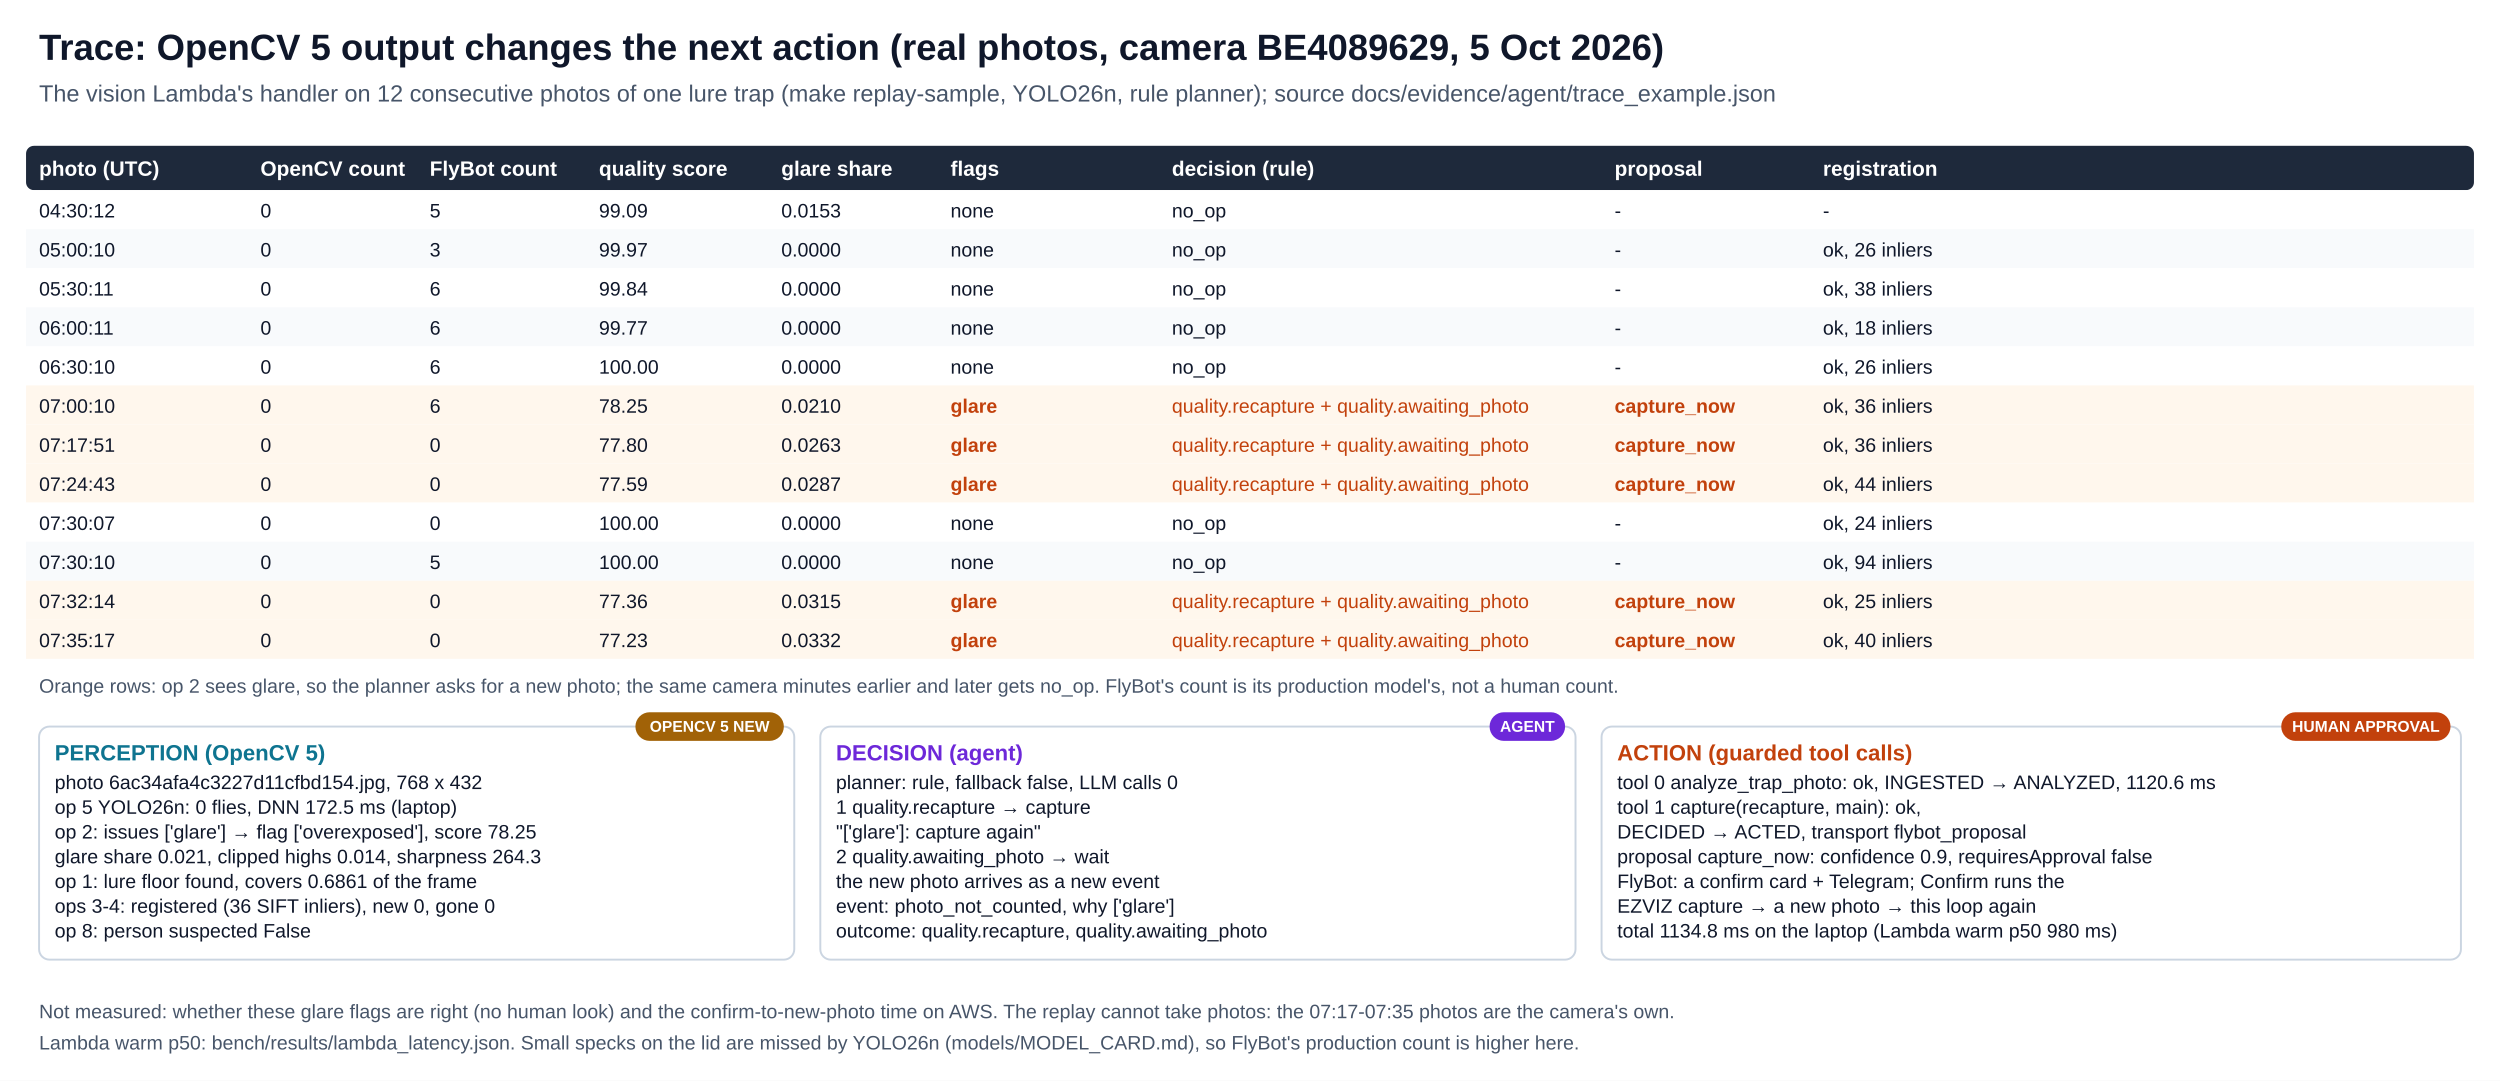
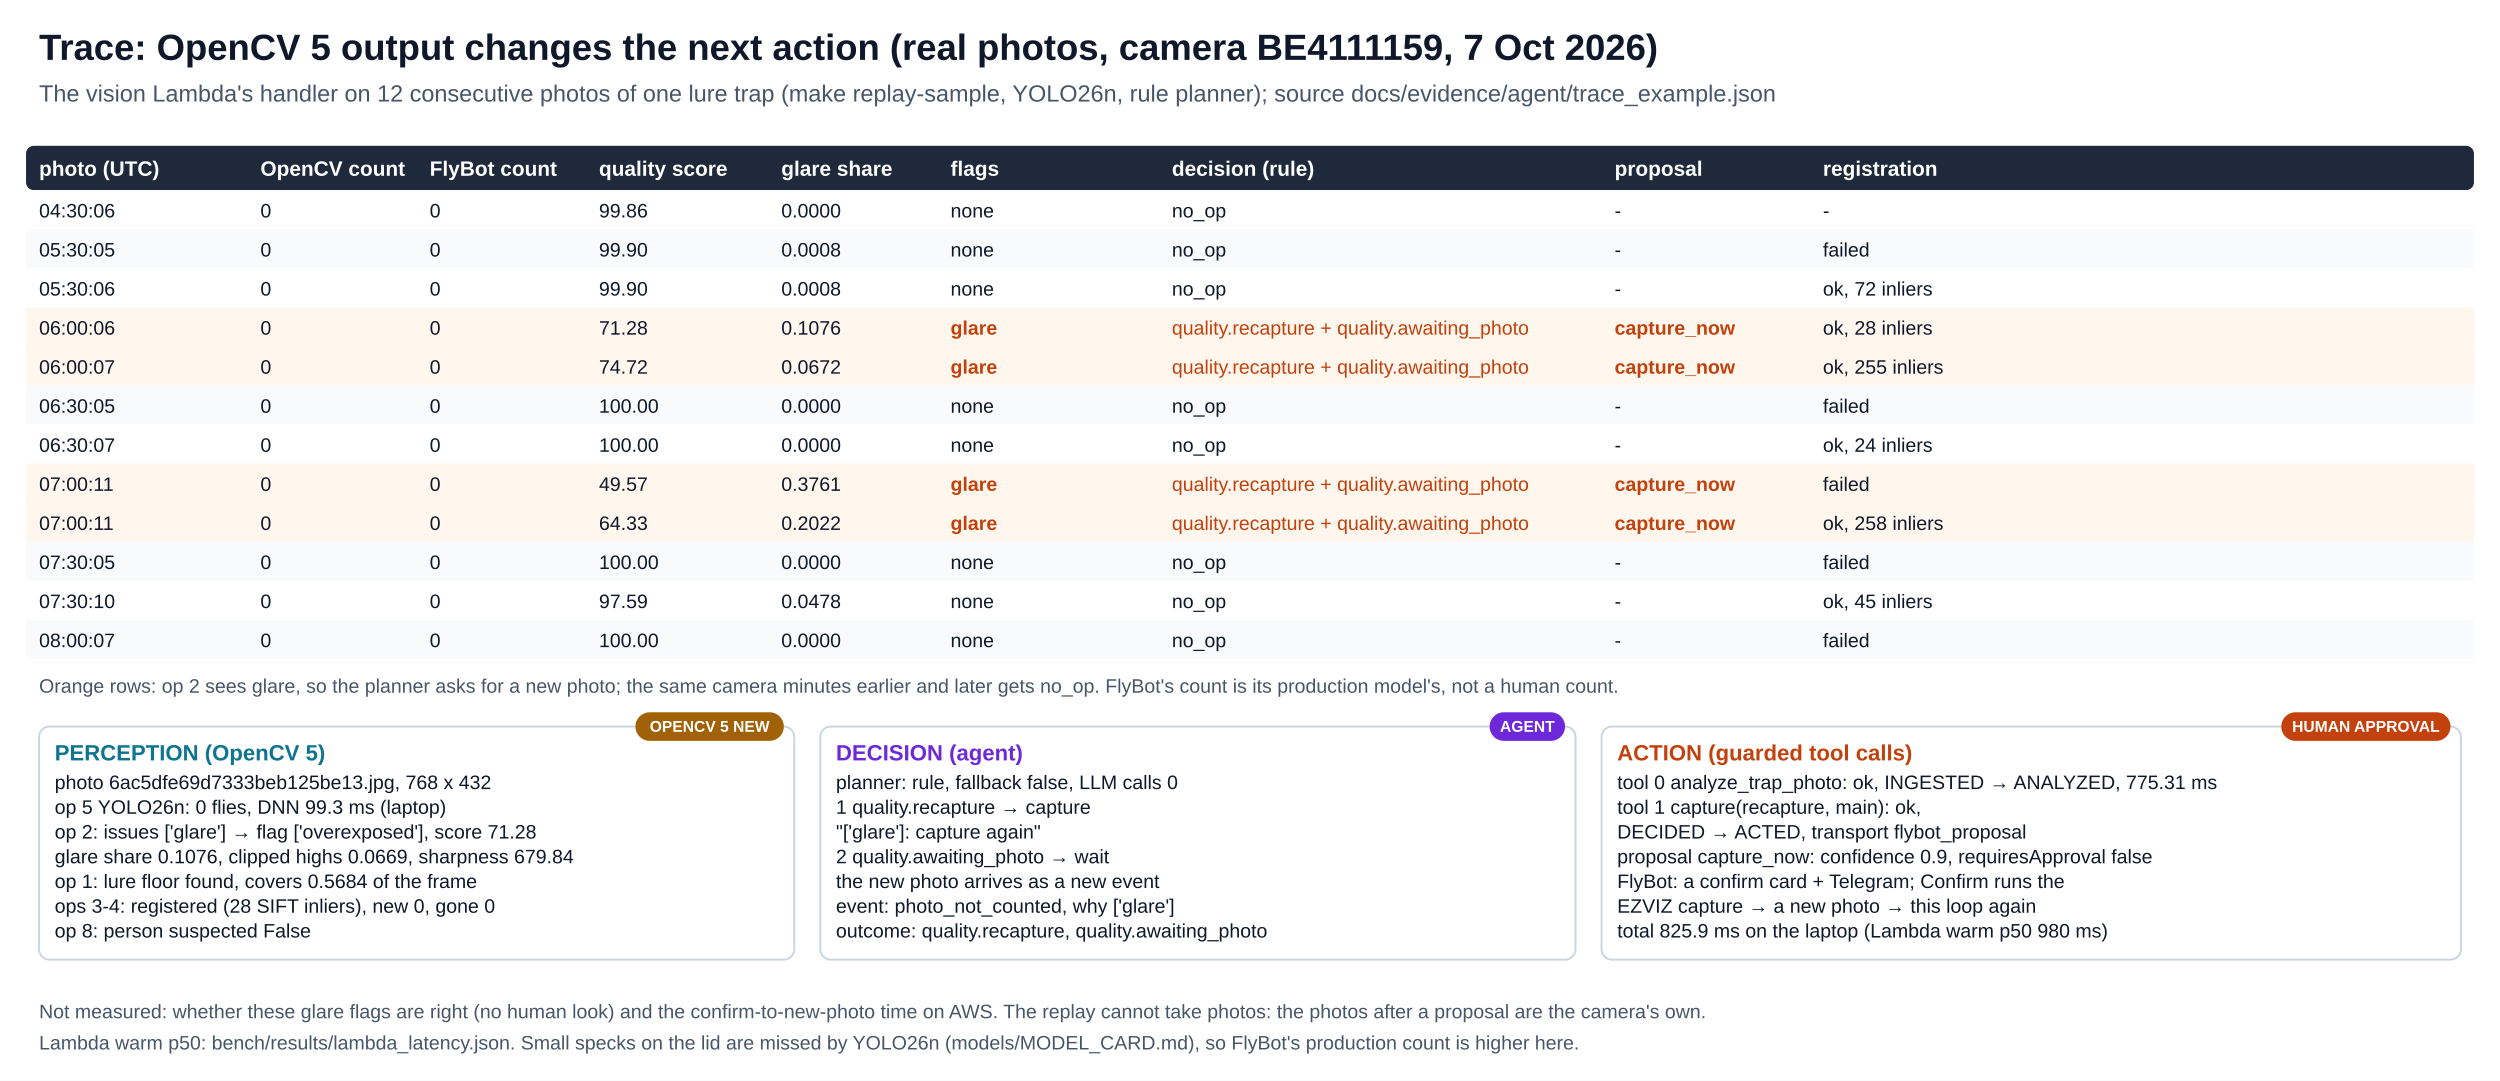
<svg xmlns="http://www.w3.org/2000/svg" viewBox="0 0 1920 830" width="1920" height="830" font-family="Segoe UI, Arial, Helvetica, sans-serif">
  <defs>
    <marker id="ah" viewBox="0 0 10 10" refX="9" refY="5" markerWidth="7" markerHeight="7" orient="auto-start-reverse">
      <path d="M 0 0 L 10 5 L 0 10 z" fill="#475569" />
    </marker>
    <marker id="ahr" viewBox="0 0 10 10" refX="9" refY="5" markerWidth="7" markerHeight="7" orient="auto-start-reverse">
      <path d="M 0 0 L 10 5 L 0 10 z" fill="#b91c1c" />
    </marker>
  </defs>
  <rect width="1920" height="830" fill="#ffffff" />
-   <text x="30" y="46" font-size="28" font-weight="bold" fill="#0f172a" text-anchor="start">Trace: OpenCV 5 output changes the next action (real photos, camera BE4089629, 5 Oct 2026)</text>
+   <text x="30" y="46" font-size="28" font-weight="bold" fill="#0f172a" text-anchor="start">Trace: OpenCV 5 output changes the next action (real photos, camera BE4111159, 7 Oct 2026)</text>
  <text x="30" y="78" font-size="18" font-weight="normal" fill="#475569" text-anchor="start">The vision Lambda's handler on 12 consecutive photos of one lure trap (make replay-sample, YOLO26n, rule planner); source docs/evidence/agent/trace_example.json</text>
  <rect x="20" y="112" width="1880" height="34" rx="6" fill="#1e293b" />
  <text x="30" y="135" font-size="16" font-weight="bold" fill="#ffffff" text-anchor="start">photo (UTC)</text>
  <text x="200" y="135" font-size="16" font-weight="bold" fill="#ffffff" text-anchor="start">OpenCV count</text>
  <text x="330" y="135" font-size="16" font-weight="bold" fill="#ffffff" text-anchor="start">FlyBot count</text>
  <text x="460" y="135" font-size="16" font-weight="bold" fill="#ffffff" text-anchor="start">quality score</text>
  <text x="600" y="135" font-size="16" font-weight="bold" fill="#ffffff" text-anchor="start">glare share</text>
  <text x="730" y="135" font-size="16" font-weight="bold" fill="#ffffff" text-anchor="start">flags</text>
  <text x="900" y="135" font-size="16" font-weight="bold" fill="#ffffff" text-anchor="start">decision (rule)</text>
  <text x="1240" y="135" font-size="16" font-weight="bold" fill="#ffffff" text-anchor="start">proposal</text>
  <text x="1400" y="135" font-size="16" font-weight="bold" fill="#ffffff" text-anchor="start">registration</text>
  <rect x="20" y="146" width="1880" height="30" fill="#ffffff" />
-   <text x="30" y="167" font-size="15" font-weight="normal" fill="#0f172a" text-anchor="start">04:30:12</text>
+   <text x="30" y="167" font-size="15" font-weight="normal" fill="#0f172a" text-anchor="start">04:30:06</text>
  <text x="200" y="167" font-size="15" font-weight="normal" fill="#0f172a" text-anchor="start">0</text>
-   <text x="330" y="167" font-size="15" font-weight="normal" fill="#0f172a" text-anchor="start">5</text>
-   <text x="460" y="167" font-size="15" font-weight="normal" fill="#0f172a" text-anchor="start">99.09</text>
-   <text x="600" y="167" font-size="15" font-weight="normal" fill="#0f172a" text-anchor="start">0.0153</text>
+   <text x="330" y="167" font-size="15" font-weight="normal" fill="#0f172a" text-anchor="start">0</text>
+   <text x="460" y="167" font-size="15" font-weight="normal" fill="#0f172a" text-anchor="start">99.86</text>
+   <text x="600" y="167" font-size="15" font-weight="normal" fill="#0f172a" text-anchor="start">0.0000</text>
  <text x="730" y="167" font-size="15" font-weight="normal" fill="#0f172a" text-anchor="start">none</text>
  <text x="900" y="167" font-size="15" font-weight="normal" fill="#0f172a" text-anchor="start">no_op</text>
  <text x="1240" y="167" font-size="15" font-weight="normal" fill="#0f172a" text-anchor="start">-</text>
  <text x="1400" y="167" font-size="15" font-weight="normal" fill="#0f172a" text-anchor="start">-</text>
  <rect x="20" y="176" width="1880" height="30" fill="#f8fafc" />
-   <text x="30" y="197" font-size="15" font-weight="normal" fill="#0f172a" text-anchor="start">05:00:10</text>
+   <text x="30" y="197" font-size="15" font-weight="normal" fill="#0f172a" text-anchor="start">05:30:05</text>
  <text x="200" y="197" font-size="15" font-weight="normal" fill="#0f172a" text-anchor="start">0</text>
-   <text x="330" y="197" font-size="15" font-weight="normal" fill="#0f172a" text-anchor="start">3</text>
-   <text x="460" y="197" font-size="15" font-weight="normal" fill="#0f172a" text-anchor="start">99.97</text>
-   <text x="600" y="197" font-size="15" font-weight="normal" fill="#0f172a" text-anchor="start">0.0000</text>
+   <text x="330" y="197" font-size="15" font-weight="normal" fill="#0f172a" text-anchor="start">0</text>
+   <text x="460" y="197" font-size="15" font-weight="normal" fill="#0f172a" text-anchor="start">99.90</text>
+   <text x="600" y="197" font-size="15" font-weight="normal" fill="#0f172a" text-anchor="start">0.0008</text>
  <text x="730" y="197" font-size="15" font-weight="normal" fill="#0f172a" text-anchor="start">none</text>
  <text x="900" y="197" font-size="15" font-weight="normal" fill="#0f172a" text-anchor="start">no_op</text>
  <text x="1240" y="197" font-size="15" font-weight="normal" fill="#0f172a" text-anchor="start">-</text>
-   <text x="1400" y="197" font-size="15" font-weight="normal" fill="#0f172a" text-anchor="start">ok, 26 inliers</text>
+   <text x="1400" y="197" font-size="15" font-weight="normal" fill="#0f172a" text-anchor="start">failed</text>
  <rect x="20" y="206" width="1880" height="30" fill="#ffffff" />
-   <text x="30" y="227" font-size="15" font-weight="normal" fill="#0f172a" text-anchor="start">05:30:11</text>
+   <text x="30" y="227" font-size="15" font-weight="normal" fill="#0f172a" text-anchor="start">05:30:06</text>
  <text x="200" y="227" font-size="15" font-weight="normal" fill="#0f172a" text-anchor="start">0</text>
-   <text x="330" y="227" font-size="15" font-weight="normal" fill="#0f172a" text-anchor="start">6</text>
-   <text x="460" y="227" font-size="15" font-weight="normal" fill="#0f172a" text-anchor="start">99.84</text>
-   <text x="600" y="227" font-size="15" font-weight="normal" fill="#0f172a" text-anchor="start">0.0000</text>
+   <text x="330" y="227" font-size="15" font-weight="normal" fill="#0f172a" text-anchor="start">0</text>
+   <text x="460" y="227" font-size="15" font-weight="normal" fill="#0f172a" text-anchor="start">99.90</text>
+   <text x="600" y="227" font-size="15" font-weight="normal" fill="#0f172a" text-anchor="start">0.0008</text>
  <text x="730" y="227" font-size="15" font-weight="normal" fill="#0f172a" text-anchor="start">none</text>
  <text x="900" y="227" font-size="15" font-weight="normal" fill="#0f172a" text-anchor="start">no_op</text>
  <text x="1240" y="227" font-size="15" font-weight="normal" fill="#0f172a" text-anchor="start">-</text>
-   <text x="1400" y="227" font-size="15" font-weight="normal" fill="#0f172a" text-anchor="start">ok, 38 inliers</text>
-   <rect x="20" y="236" width="1880" height="30" fill="#f8fafc" />
-   <text x="30" y="257" font-size="15" font-weight="normal" fill="#0f172a" text-anchor="start">06:00:11</text>
+   <text x="1400" y="227" font-size="15" font-weight="normal" fill="#0f172a" text-anchor="start">ok, 72 inliers</text>
+   <rect x="20" y="236" width="1880" height="30" fill="#fff7ed" />
+   <text x="30" y="257" font-size="15" font-weight="normal" fill="#0f172a" text-anchor="start">06:00:06</text>
  <text x="200" y="257" font-size="15" font-weight="normal" fill="#0f172a" text-anchor="start">0</text>
-   <text x="330" y="257" font-size="15" font-weight="normal" fill="#0f172a" text-anchor="start">6</text>
-   <text x="460" y="257" font-size="15" font-weight="normal" fill="#0f172a" text-anchor="start">99.77</text>
-   <text x="600" y="257" font-size="15" font-weight="normal" fill="#0f172a" text-anchor="start">0.0000</text>
-   <text x="730" y="257" font-size="15" font-weight="normal" fill="#0f172a" text-anchor="start">none</text>
-   <text x="900" y="257" font-size="15" font-weight="normal" fill="#0f172a" text-anchor="start">no_op</text>
-   <text x="1240" y="257" font-size="15" font-weight="normal" fill="#0f172a" text-anchor="start">-</text>
-   <text x="1400" y="257" font-size="15" font-weight="normal" fill="#0f172a" text-anchor="start">ok, 18 inliers</text>
-   <rect x="20" y="266" width="1880" height="30" fill="#ffffff" />
-   <text x="30" y="287" font-size="15" font-weight="normal" fill="#0f172a" text-anchor="start">06:30:10</text>
+   <text x="330" y="257" font-size="15" font-weight="normal" fill="#0f172a" text-anchor="start">0</text>
+   <text x="460" y="257" font-size="15" font-weight="normal" fill="#0f172a" text-anchor="start">71.28</text>
+   <text x="600" y="257" font-size="15" font-weight="normal" fill="#0f172a" text-anchor="start">0.1076</text>
+   <text x="730" y="257" font-size="15" font-weight="bold" fill="#c2410c" text-anchor="start">glare</text>
+   <text x="900" y="257" font-size="15" font-weight="normal" fill="#c2410c" text-anchor="start">quality.recapture + quality.awaiting_photo</text>
+   <text x="1240" y="257" font-size="15" font-weight="bold" fill="#c2410c" text-anchor="start">capture_now</text>
+   <text x="1400" y="257" font-size="15" font-weight="normal" fill="#0f172a" text-anchor="start">ok, 28 inliers</text>
+   <rect x="20" y="266" width="1880" height="30" fill="#fff7ed" />
+   <text x="30" y="287" font-size="15" font-weight="normal" fill="#0f172a" text-anchor="start">06:00:07</text>
  <text x="200" y="287" font-size="15" font-weight="normal" fill="#0f172a" text-anchor="start">0</text>
-   <text x="330" y="287" font-size="15" font-weight="normal" fill="#0f172a" text-anchor="start">6</text>
-   <text x="460" y="287" font-size="15" font-weight="normal" fill="#0f172a" text-anchor="start">100.00</text>
-   <text x="600" y="287" font-size="15" font-weight="normal" fill="#0f172a" text-anchor="start">0.0000</text>
-   <text x="730" y="287" font-size="15" font-weight="normal" fill="#0f172a" text-anchor="start">none</text>
-   <text x="900" y="287" font-size="15" font-weight="normal" fill="#0f172a" text-anchor="start">no_op</text>
-   <text x="1240" y="287" font-size="15" font-weight="normal" fill="#0f172a" text-anchor="start">-</text>
-   <text x="1400" y="287" font-size="15" font-weight="normal" fill="#0f172a" text-anchor="start">ok, 26 inliers</text>
-   <rect x="20" y="296" width="1880" height="30" fill="#fff7ed" />
-   <text x="30" y="317" font-size="15" font-weight="normal" fill="#0f172a" text-anchor="start">07:00:10</text>
+   <text x="330" y="287" font-size="15" font-weight="normal" fill="#0f172a" text-anchor="start">0</text>
+   <text x="460" y="287" font-size="15" font-weight="normal" fill="#0f172a" text-anchor="start">74.72</text>
+   <text x="600" y="287" font-size="15" font-weight="normal" fill="#0f172a" text-anchor="start">0.0672</text>
+   <text x="730" y="287" font-size="15" font-weight="bold" fill="#c2410c" text-anchor="start">glare</text>
+   <text x="900" y="287" font-size="15" font-weight="normal" fill="#c2410c" text-anchor="start">quality.recapture + quality.awaiting_photo</text>
+   <text x="1240" y="287" font-size="15" font-weight="bold" fill="#c2410c" text-anchor="start">capture_now</text>
+   <text x="1400" y="287" font-size="15" font-weight="normal" fill="#0f172a" text-anchor="start">ok, 255 inliers</text>
+   <rect x="20" y="296" width="1880" height="30" fill="#f8fafc" />
+   <text x="30" y="317" font-size="15" font-weight="normal" fill="#0f172a" text-anchor="start">06:30:05</text>
  <text x="200" y="317" font-size="15" font-weight="normal" fill="#0f172a" text-anchor="start">0</text>
-   <text x="330" y="317" font-size="15" font-weight="normal" fill="#0f172a" text-anchor="start">6</text>
-   <text x="460" y="317" font-size="15" font-weight="normal" fill="#0f172a" text-anchor="start">78.25</text>
-   <text x="600" y="317" font-size="15" font-weight="normal" fill="#0f172a" text-anchor="start">0.0210</text>
-   <text x="730" y="317" font-size="15" font-weight="bold" fill="#c2410c" text-anchor="start">glare</text>
-   <text x="900" y="317" font-size="15" font-weight="normal" fill="#c2410c" text-anchor="start">quality.recapture + quality.awaiting_photo</text>
-   <text x="1240" y="317" font-size="15" font-weight="bold" fill="#c2410c" text-anchor="start">capture_now</text>
-   <text x="1400" y="317" font-size="15" font-weight="normal" fill="#0f172a" text-anchor="start">ok, 36 inliers</text>
-   <rect x="20" y="326" width="1880" height="30" fill="#fff7ed" />
-   <text x="30" y="347" font-size="15" font-weight="normal" fill="#0f172a" text-anchor="start">07:17:51</text>
+   <text x="330" y="317" font-size="15" font-weight="normal" fill="#0f172a" text-anchor="start">0</text>
+   <text x="460" y="317" font-size="15" font-weight="normal" fill="#0f172a" text-anchor="start">100.00</text>
+   <text x="600" y="317" font-size="15" font-weight="normal" fill="#0f172a" text-anchor="start">0.0000</text>
+   <text x="730" y="317" font-size="15" font-weight="normal" fill="#0f172a" text-anchor="start">none</text>
+   <text x="900" y="317" font-size="15" font-weight="normal" fill="#0f172a" text-anchor="start">no_op</text>
+   <text x="1240" y="317" font-size="15" font-weight="normal" fill="#0f172a" text-anchor="start">-</text>
+   <text x="1400" y="317" font-size="15" font-weight="normal" fill="#0f172a" text-anchor="start">failed</text>
+   <rect x="20" y="326" width="1880" height="30" fill="#ffffff" />
+   <text x="30" y="347" font-size="15" font-weight="normal" fill="#0f172a" text-anchor="start">06:30:07</text>
  <text x="200" y="347" font-size="15" font-weight="normal" fill="#0f172a" text-anchor="start">0</text>
  <text x="330" y="347" font-size="15" font-weight="normal" fill="#0f172a" text-anchor="start">0</text>
-   <text x="460" y="347" font-size="15" font-weight="normal" fill="#0f172a" text-anchor="start">77.80</text>
-   <text x="600" y="347" font-size="15" font-weight="normal" fill="#0f172a" text-anchor="start">0.0263</text>
-   <text x="730" y="347" font-size="15" font-weight="bold" fill="#c2410c" text-anchor="start">glare</text>
-   <text x="900" y="347" font-size="15" font-weight="normal" fill="#c2410c" text-anchor="start">quality.recapture + quality.awaiting_photo</text>
-   <text x="1240" y="347" font-size="15" font-weight="bold" fill="#c2410c" text-anchor="start">capture_now</text>
-   <text x="1400" y="347" font-size="15" font-weight="normal" fill="#0f172a" text-anchor="start">ok, 36 inliers</text>
+   <text x="460" y="347" font-size="15" font-weight="normal" fill="#0f172a" text-anchor="start">100.00</text>
+   <text x="600" y="347" font-size="15" font-weight="normal" fill="#0f172a" text-anchor="start">0.0000</text>
+   <text x="730" y="347" font-size="15" font-weight="normal" fill="#0f172a" text-anchor="start">none</text>
+   <text x="900" y="347" font-size="15" font-weight="normal" fill="#0f172a" text-anchor="start">no_op</text>
+   <text x="1240" y="347" font-size="15" font-weight="normal" fill="#0f172a" text-anchor="start">-</text>
+   <text x="1400" y="347" font-size="15" font-weight="normal" fill="#0f172a" text-anchor="start">ok, 24 inliers</text>
  <rect x="20" y="356" width="1880" height="30" fill="#fff7ed" />
-   <text x="30" y="377" font-size="15" font-weight="normal" fill="#0f172a" text-anchor="start">07:24:43</text>
+   <text x="30" y="377" font-size="15" font-weight="normal" fill="#0f172a" text-anchor="start">07:00:11</text>
  <text x="200" y="377" font-size="15" font-weight="normal" fill="#0f172a" text-anchor="start">0</text>
  <text x="330" y="377" font-size="15" font-weight="normal" fill="#0f172a" text-anchor="start">0</text>
-   <text x="460" y="377" font-size="15" font-weight="normal" fill="#0f172a" text-anchor="start">77.59</text>
-   <text x="600" y="377" font-size="15" font-weight="normal" fill="#0f172a" text-anchor="start">0.0287</text>
+   <text x="460" y="377" font-size="15" font-weight="normal" fill="#0f172a" text-anchor="start">49.57</text>
+   <text x="600" y="377" font-size="15" font-weight="normal" fill="#0f172a" text-anchor="start">0.3761</text>
  <text x="730" y="377" font-size="15" font-weight="bold" fill="#c2410c" text-anchor="start">glare</text>
  <text x="900" y="377" font-size="15" font-weight="normal" fill="#c2410c" text-anchor="start">quality.recapture + quality.awaiting_photo</text>
  <text x="1240" y="377" font-size="15" font-weight="bold" fill="#c2410c" text-anchor="start">capture_now</text>
-   <text x="1400" y="377" font-size="15" font-weight="normal" fill="#0f172a" text-anchor="start">ok, 44 inliers</text>
-   <rect x="20" y="386" width="1880" height="30" fill="#ffffff" />
-   <text x="30" y="407" font-size="15" font-weight="normal" fill="#0f172a" text-anchor="start">07:30:07</text>
+   <text x="1400" y="377" font-size="15" font-weight="normal" fill="#0f172a" text-anchor="start">failed</text>
+   <rect x="20" y="386" width="1880" height="30" fill="#fff7ed" />
+   <text x="30" y="407" font-size="15" font-weight="normal" fill="#0f172a" text-anchor="start">07:00:11</text>
  <text x="200" y="407" font-size="15" font-weight="normal" fill="#0f172a" text-anchor="start">0</text>
  <text x="330" y="407" font-size="15" font-weight="normal" fill="#0f172a" text-anchor="start">0</text>
-   <text x="460" y="407" font-size="15" font-weight="normal" fill="#0f172a" text-anchor="start">100.00</text>
-   <text x="600" y="407" font-size="15" font-weight="normal" fill="#0f172a" text-anchor="start">0.0000</text>
-   <text x="730" y="407" font-size="15" font-weight="normal" fill="#0f172a" text-anchor="start">none</text>
-   <text x="900" y="407" font-size="15" font-weight="normal" fill="#0f172a" text-anchor="start">no_op</text>
-   <text x="1240" y="407" font-size="15" font-weight="normal" fill="#0f172a" text-anchor="start">-</text>
-   <text x="1400" y="407" font-size="15" font-weight="normal" fill="#0f172a" text-anchor="start">ok, 24 inliers</text>
+   <text x="460" y="407" font-size="15" font-weight="normal" fill="#0f172a" text-anchor="start">64.33</text>
+   <text x="600" y="407" font-size="15" font-weight="normal" fill="#0f172a" text-anchor="start">0.2022</text>
+   <text x="730" y="407" font-size="15" font-weight="bold" fill="#c2410c" text-anchor="start">glare</text>
+   <text x="900" y="407" font-size="15" font-weight="normal" fill="#c2410c" text-anchor="start">quality.recapture + quality.awaiting_photo</text>
+   <text x="1240" y="407" font-size="15" font-weight="bold" fill="#c2410c" text-anchor="start">capture_now</text>
+   <text x="1400" y="407" font-size="15" font-weight="normal" fill="#0f172a" text-anchor="start">ok, 258 inliers</text>
  <rect x="20" y="416" width="1880" height="30" fill="#f8fafc" />
-   <text x="30" y="437" font-size="15" font-weight="normal" fill="#0f172a" text-anchor="start">07:30:10</text>
+   <text x="30" y="437" font-size="15" font-weight="normal" fill="#0f172a" text-anchor="start">07:30:05</text>
  <text x="200" y="437" font-size="15" font-weight="normal" fill="#0f172a" text-anchor="start">0</text>
-   <text x="330" y="437" font-size="15" font-weight="normal" fill="#0f172a" text-anchor="start">5</text>
+   <text x="330" y="437" font-size="15" font-weight="normal" fill="#0f172a" text-anchor="start">0</text>
  <text x="460" y="437" font-size="15" font-weight="normal" fill="#0f172a" text-anchor="start">100.00</text>
  <text x="600" y="437" font-size="15" font-weight="normal" fill="#0f172a" text-anchor="start">0.0000</text>
  <text x="730" y="437" font-size="15" font-weight="normal" fill="#0f172a" text-anchor="start">none</text>
  <text x="900" y="437" font-size="15" font-weight="normal" fill="#0f172a" text-anchor="start">no_op</text>
  <text x="1240" y="437" font-size="15" font-weight="normal" fill="#0f172a" text-anchor="start">-</text>
-   <text x="1400" y="437" font-size="15" font-weight="normal" fill="#0f172a" text-anchor="start">ok, 94 inliers</text>
-   <rect x="20" y="446" width="1880" height="30" fill="#fff7ed" />
-   <text x="30" y="467" font-size="15" font-weight="normal" fill="#0f172a" text-anchor="start">07:32:14</text>
+   <text x="1400" y="437" font-size="15" font-weight="normal" fill="#0f172a" text-anchor="start">failed</text>
+   <rect x="20" y="446" width="1880" height="30" fill="#ffffff" />
+   <text x="30" y="467" font-size="15" font-weight="normal" fill="#0f172a" text-anchor="start">07:30:10</text>
  <text x="200" y="467" font-size="15" font-weight="normal" fill="#0f172a" text-anchor="start">0</text>
  <text x="330" y="467" font-size="15" font-weight="normal" fill="#0f172a" text-anchor="start">0</text>
-   <text x="460" y="467" font-size="15" font-weight="normal" fill="#0f172a" text-anchor="start">77.36</text>
-   <text x="600" y="467" font-size="15" font-weight="normal" fill="#0f172a" text-anchor="start">0.0315</text>
-   <text x="730" y="467" font-size="15" font-weight="bold" fill="#c2410c" text-anchor="start">glare</text>
-   <text x="900" y="467" font-size="15" font-weight="normal" fill="#c2410c" text-anchor="start">quality.recapture + quality.awaiting_photo</text>
-   <text x="1240" y="467" font-size="15" font-weight="bold" fill="#c2410c" text-anchor="start">capture_now</text>
-   <text x="1400" y="467" font-size="15" font-weight="normal" fill="#0f172a" text-anchor="start">ok, 25 inliers</text>
-   <rect x="20" y="476" width="1880" height="30" fill="#fff7ed" />
-   <text x="30" y="497" font-size="15" font-weight="normal" fill="#0f172a" text-anchor="start">07:35:17</text>
+   <text x="460" y="467" font-size="15" font-weight="normal" fill="#0f172a" text-anchor="start">97.59</text>
+   <text x="600" y="467" font-size="15" font-weight="normal" fill="#0f172a" text-anchor="start">0.0478</text>
+   <text x="730" y="467" font-size="15" font-weight="normal" fill="#0f172a" text-anchor="start">none</text>
+   <text x="900" y="467" font-size="15" font-weight="normal" fill="#0f172a" text-anchor="start">no_op</text>
+   <text x="1240" y="467" font-size="15" font-weight="normal" fill="#0f172a" text-anchor="start">-</text>
+   <text x="1400" y="467" font-size="15" font-weight="normal" fill="#0f172a" text-anchor="start">ok, 45 inliers</text>
+   <rect x="20" y="476" width="1880" height="30" fill="#f8fafc" />
+   <text x="30" y="497" font-size="15" font-weight="normal" fill="#0f172a" text-anchor="start">08:00:07</text>
  <text x="200" y="497" font-size="15" font-weight="normal" fill="#0f172a" text-anchor="start">0</text>
  <text x="330" y="497" font-size="15" font-weight="normal" fill="#0f172a" text-anchor="start">0</text>
-   <text x="460" y="497" font-size="15" font-weight="normal" fill="#0f172a" text-anchor="start">77.23</text>
-   <text x="600" y="497" font-size="15" font-weight="normal" fill="#0f172a" text-anchor="start">0.0332</text>
-   <text x="730" y="497" font-size="15" font-weight="bold" fill="#c2410c" text-anchor="start">glare</text>
-   <text x="900" y="497" font-size="15" font-weight="normal" fill="#c2410c" text-anchor="start">quality.recapture + quality.awaiting_photo</text>
-   <text x="1240" y="497" font-size="15" font-weight="bold" fill="#c2410c" text-anchor="start">capture_now</text>
-   <text x="1400" y="497" font-size="15" font-weight="normal" fill="#0f172a" text-anchor="start">ok, 40 inliers</text>
+   <text x="460" y="497" font-size="15" font-weight="normal" fill="#0f172a" text-anchor="start">100.00</text>
+   <text x="600" y="497" font-size="15" font-weight="normal" fill="#0f172a" text-anchor="start">0.0000</text>
+   <text x="730" y="497" font-size="15" font-weight="normal" fill="#0f172a" text-anchor="start">none</text>
+   <text x="900" y="497" font-size="15" font-weight="normal" fill="#0f172a" text-anchor="start">no_op</text>
+   <text x="1240" y="497" font-size="15" font-weight="normal" fill="#0f172a" text-anchor="start">-</text>
+   <text x="1400" y="497" font-size="15" font-weight="normal" fill="#0f172a" text-anchor="start">failed</text>
  <text x="30" y="532" font-size="15" font-weight="normal" fill="#475569" text-anchor="start">Orange rows: op 2 sees glare, so the planner asks for a new photo; the same camera minutes earlier and later gets no_op. FlyBot's count is its production model's, not a human count.</text>
  <rect x="30" y="558" width="580" height="179" rx="8" fill="#ffffff" stroke="#cbd5e1" stroke-width="1.5" />
  <text x="42" y="584" font-size="17" font-weight="bold" fill="#0e7490" text-anchor="start">PERCEPTION (OpenCV 5)</text>
-   <text x="42" y="606" font-size="15" font-weight="normal" fill="#0f172a" text-anchor="start">photo 6ac34afa4c3227d11cfbd154.jpg, 768 x 432</text>
-   <text x="42" y="625" font-size="15" font-weight="normal" fill="#0f172a" text-anchor="start">op 5 YOLO26n: 0 flies, DNN 172.5 ms (laptop)</text>
-   <text x="42" y="644" font-size="15" font-weight="normal" fill="#0f172a" text-anchor="start">op 2: issues ['glare'] → flag ['overexposed'], score 78.25</text>
-   <text x="42" y="663" font-size="15" font-weight="normal" fill="#0f172a" text-anchor="start">   glare share 0.021, clipped highs 0.014, sharpness 264.3</text>
-   <text x="42" y="682" font-size="15" font-weight="normal" fill="#0f172a" text-anchor="start">op 1: lure floor found, covers 0.6861 of the frame</text>
-   <text x="42" y="701" font-size="15" font-weight="normal" fill="#0f172a" text-anchor="start">ops 3-4: registered (36 SIFT inliers), new 0, gone 0</text>
+   <text x="42" y="606" font-size="15" font-weight="normal" fill="#0f172a" text-anchor="start">photo 6ac5dfe69d7333beb125be13.jpg, 768 x 432</text>
+   <text x="42" y="625" font-size="15" font-weight="normal" fill="#0f172a" text-anchor="start">op 5 YOLO26n: 0 flies, DNN 99.3 ms (laptop)</text>
+   <text x="42" y="644" font-size="15" font-weight="normal" fill="#0f172a" text-anchor="start">op 2: issues ['glare'] → flag ['overexposed'], score 71.28</text>
+   <text x="42" y="663" font-size="15" font-weight="normal" fill="#0f172a" text-anchor="start">   glare share 0.1076, clipped highs 0.0669, sharpness 679.84</text>
+   <text x="42" y="682" font-size="15" font-weight="normal" fill="#0f172a" text-anchor="start">op 1: lure floor found, covers 0.5684 of the frame</text>
+   <text x="42" y="701" font-size="15" font-weight="normal" fill="#0f172a" text-anchor="start">ops 3-4: registered (28 SIFT inliers), new 0, gone 0</text>
  <text x="42" y="720" font-size="15" font-weight="normal" fill="#0f172a" text-anchor="start">op 8: person suspected False</text>
  <rect x="488" y="547" width="114" height="22" rx="11" fill="#a16207" />
  <text x="545" y="562" font-size="12" font-weight="bold" fill="#ffffff" text-anchor="middle">OPENCV 5 NEW</text>
  <rect x="630" y="558" width="580" height="179" rx="8" fill="#ffffff" stroke="#cbd5e1" stroke-width="1.5" />
  <text x="642" y="584" font-size="17" font-weight="bold" fill="#6d28d9" text-anchor="start">DECISION (agent)</text>
  <text x="642" y="606" font-size="15" font-weight="normal" fill="#0f172a" text-anchor="start">planner: rule, fallback false, LLM calls 0</text>
  <text x="642" y="625" font-size="15" font-weight="normal" fill="#0f172a" text-anchor="start">1 quality.recapture → capture</text>
  <text x="642" y="644" font-size="15" font-weight="normal" fill="#0f172a" text-anchor="start">   "['glare']: capture again"</text>
  <text x="642" y="663" font-size="15" font-weight="normal" fill="#0f172a" text-anchor="start">2 quality.awaiting_photo → wait</text>
  <text x="642" y="682" font-size="15" font-weight="normal" fill="#0f172a" text-anchor="start">   the new photo arrives as a new event</text>
  <text x="642" y="701" font-size="15" font-weight="normal" fill="#0f172a" text-anchor="start">event: photo_not_counted, why ['glare']</text>
  <text x="642" y="720" font-size="15" font-weight="normal" fill="#0f172a" text-anchor="start">outcome: quality.recapture, quality.awaiting_photo</text>
  <rect x="1144" y="547" width="58" height="22" rx="11" fill="#6d28d9" />
  <text x="1173" y="562" font-size="12" font-weight="bold" fill="#ffffff" text-anchor="middle">AGENT</text>
  <rect x="1230" y="558" width="660" height="179" rx="8" fill="#ffffff" stroke="#cbd5e1" stroke-width="1.5" />
  <text x="1242" y="584" font-size="17" font-weight="bold" fill="#c2410c" text-anchor="start">ACTION (guarded tool calls)</text>
-   <text x="1242" y="606" font-size="15" font-weight="normal" fill="#0f172a" text-anchor="start">tool 0 analyze_trap_photo: ok, INGESTED → ANALYZED, 1120.6 ms</text>
+   <text x="1242" y="606" font-size="15" font-weight="normal" fill="#0f172a" text-anchor="start">tool 0 analyze_trap_photo: ok, INGESTED → ANALYZED, 775.31 ms</text>
  <text x="1242" y="625" font-size="15" font-weight="normal" fill="#0f172a" text-anchor="start">tool 1 capture(recapture, main): ok,</text>
  <text x="1242" y="644" font-size="15" font-weight="normal" fill="#0f172a" text-anchor="start">   DECIDED → ACTED, transport flybot_proposal</text>
  <text x="1242" y="663" font-size="15" font-weight="normal" fill="#0f172a" text-anchor="start">proposal capture_now: confidence 0.9, requiresApproval false</text>
  <text x="1242" y="682" font-size="15" font-weight="normal" fill="#0f172a" text-anchor="start">FlyBot: a confirm card + Telegram; Confirm runs the</text>
  <text x="1242" y="701" font-size="15" font-weight="normal" fill="#0f172a" text-anchor="start">EZVIZ capture → a new photo → this loop again</text>
-   <text x="1242" y="720" font-size="15" font-weight="normal" fill="#0f172a" text-anchor="start">total 1134.8 ms on the laptop (Lambda warm p50 980 ms)</text>
+   <text x="1242" y="720" font-size="15" font-weight="normal" fill="#0f172a" text-anchor="start">total 825.9 ms on the laptop (Lambda warm p50 980 ms)</text>
  <rect x="1752" y="547" width="130" height="22" rx="11" fill="#c2410c" />
  <text x="1817" y="562" font-size="12" font-weight="bold" fill="#ffffff" text-anchor="middle">HUMAN APPROVAL</text>
-   <text x="30" y="782" font-size="15" font-weight="normal" fill="#475569" text-anchor="start">Not measured: whether these glare flags are right (no human look) and the confirm-to-new-photo time on AWS. The replay cannot take photos: the 07:17-07:35 photos are the camera's own.</text>
+   <text x="30" y="782" font-size="15" font-weight="normal" fill="#475569" text-anchor="start">Not measured: whether these glare flags are right (no human look) and the confirm-to-new-photo time on AWS. The replay cannot take photos: the photos after a proposal are the camera's own.</text>
  <text x="30" y="806" font-size="15" font-weight="normal" fill="#475569" text-anchor="start">Lambda warm p50: bench/results/lambda_latency.json. Small specks on the lid are missed by YOLO26n (models/MODEL_CARD.md), so FlyBot's production count is higher here.</text>
</svg>
